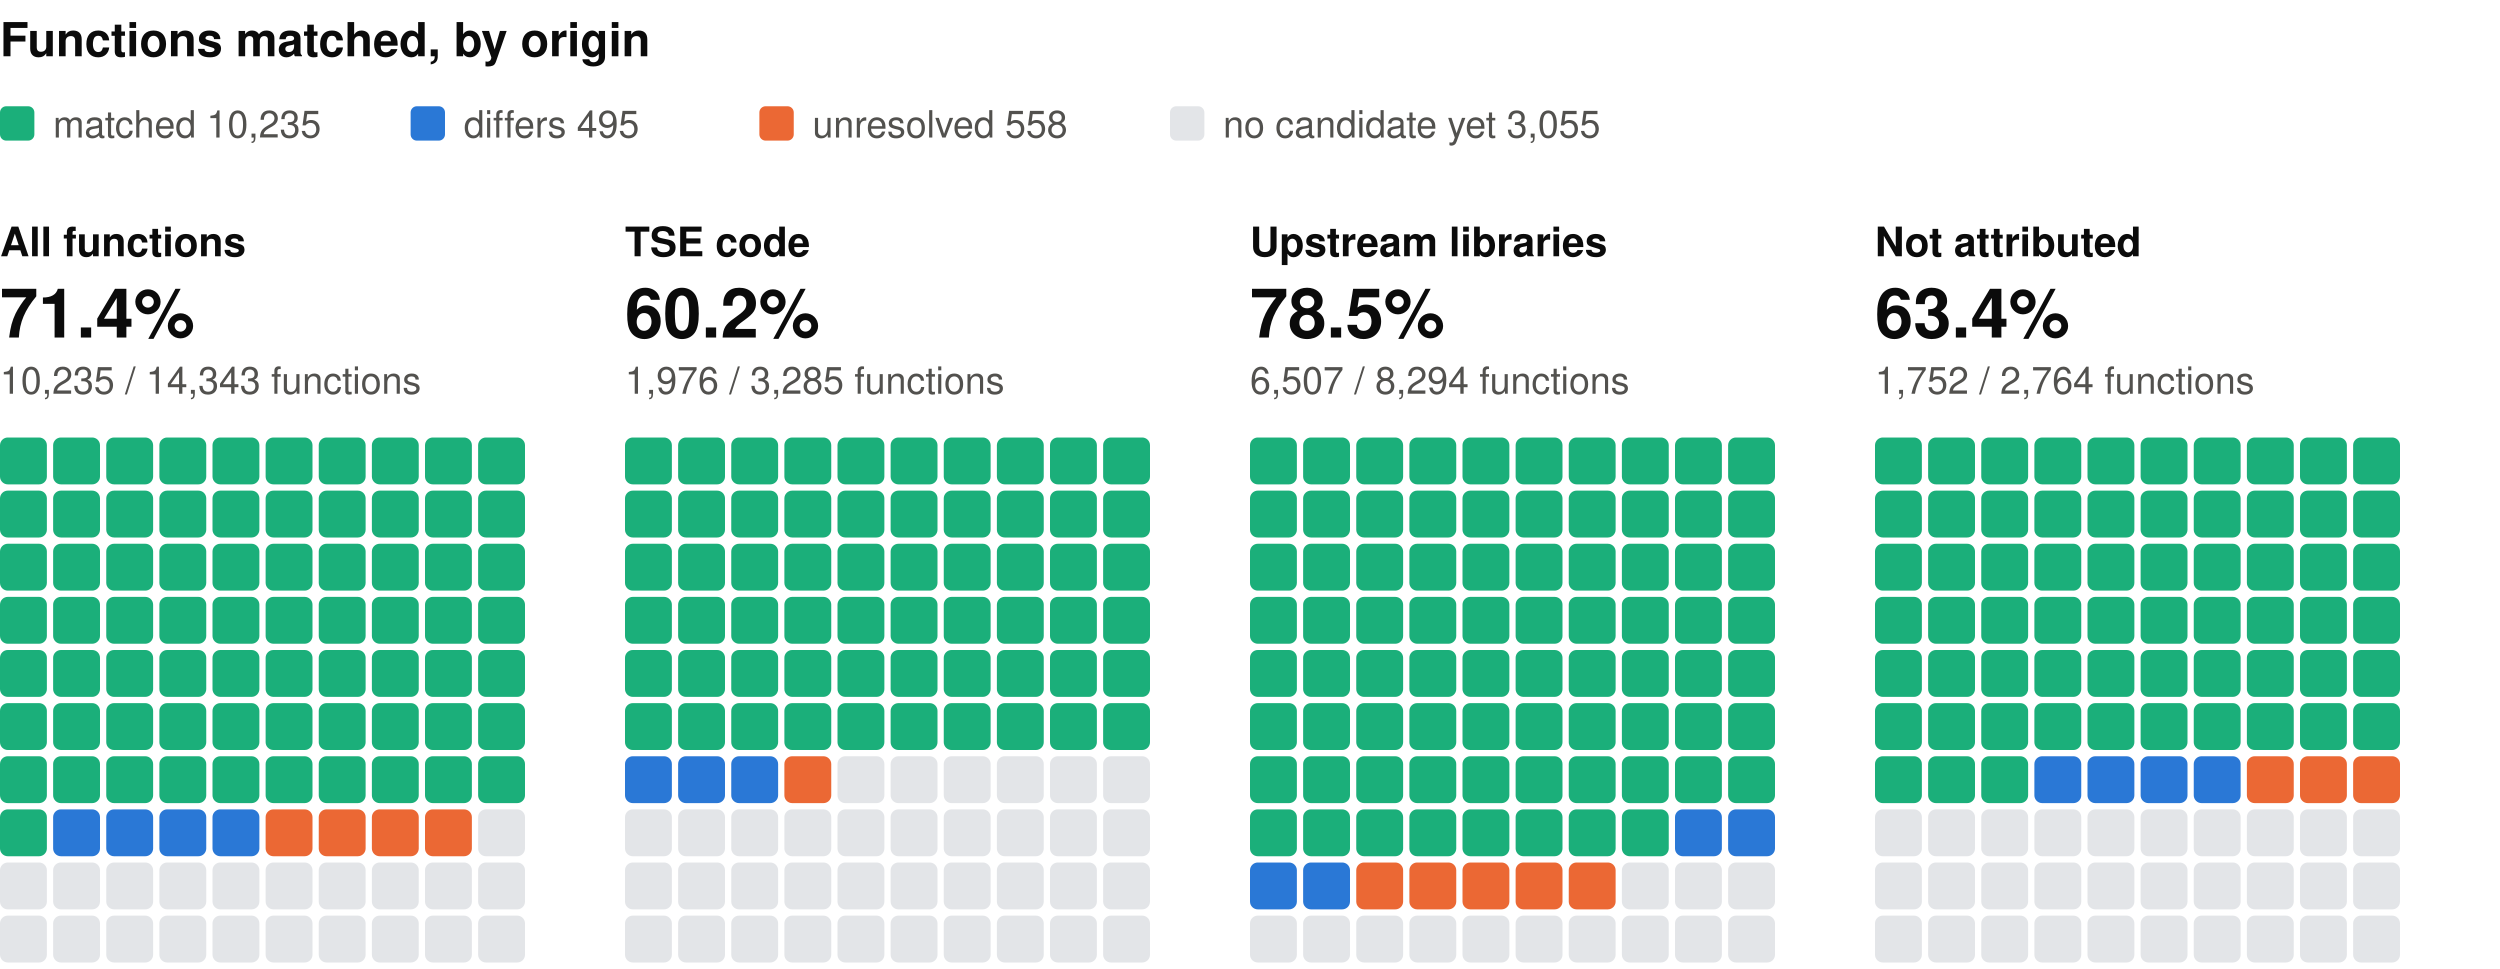
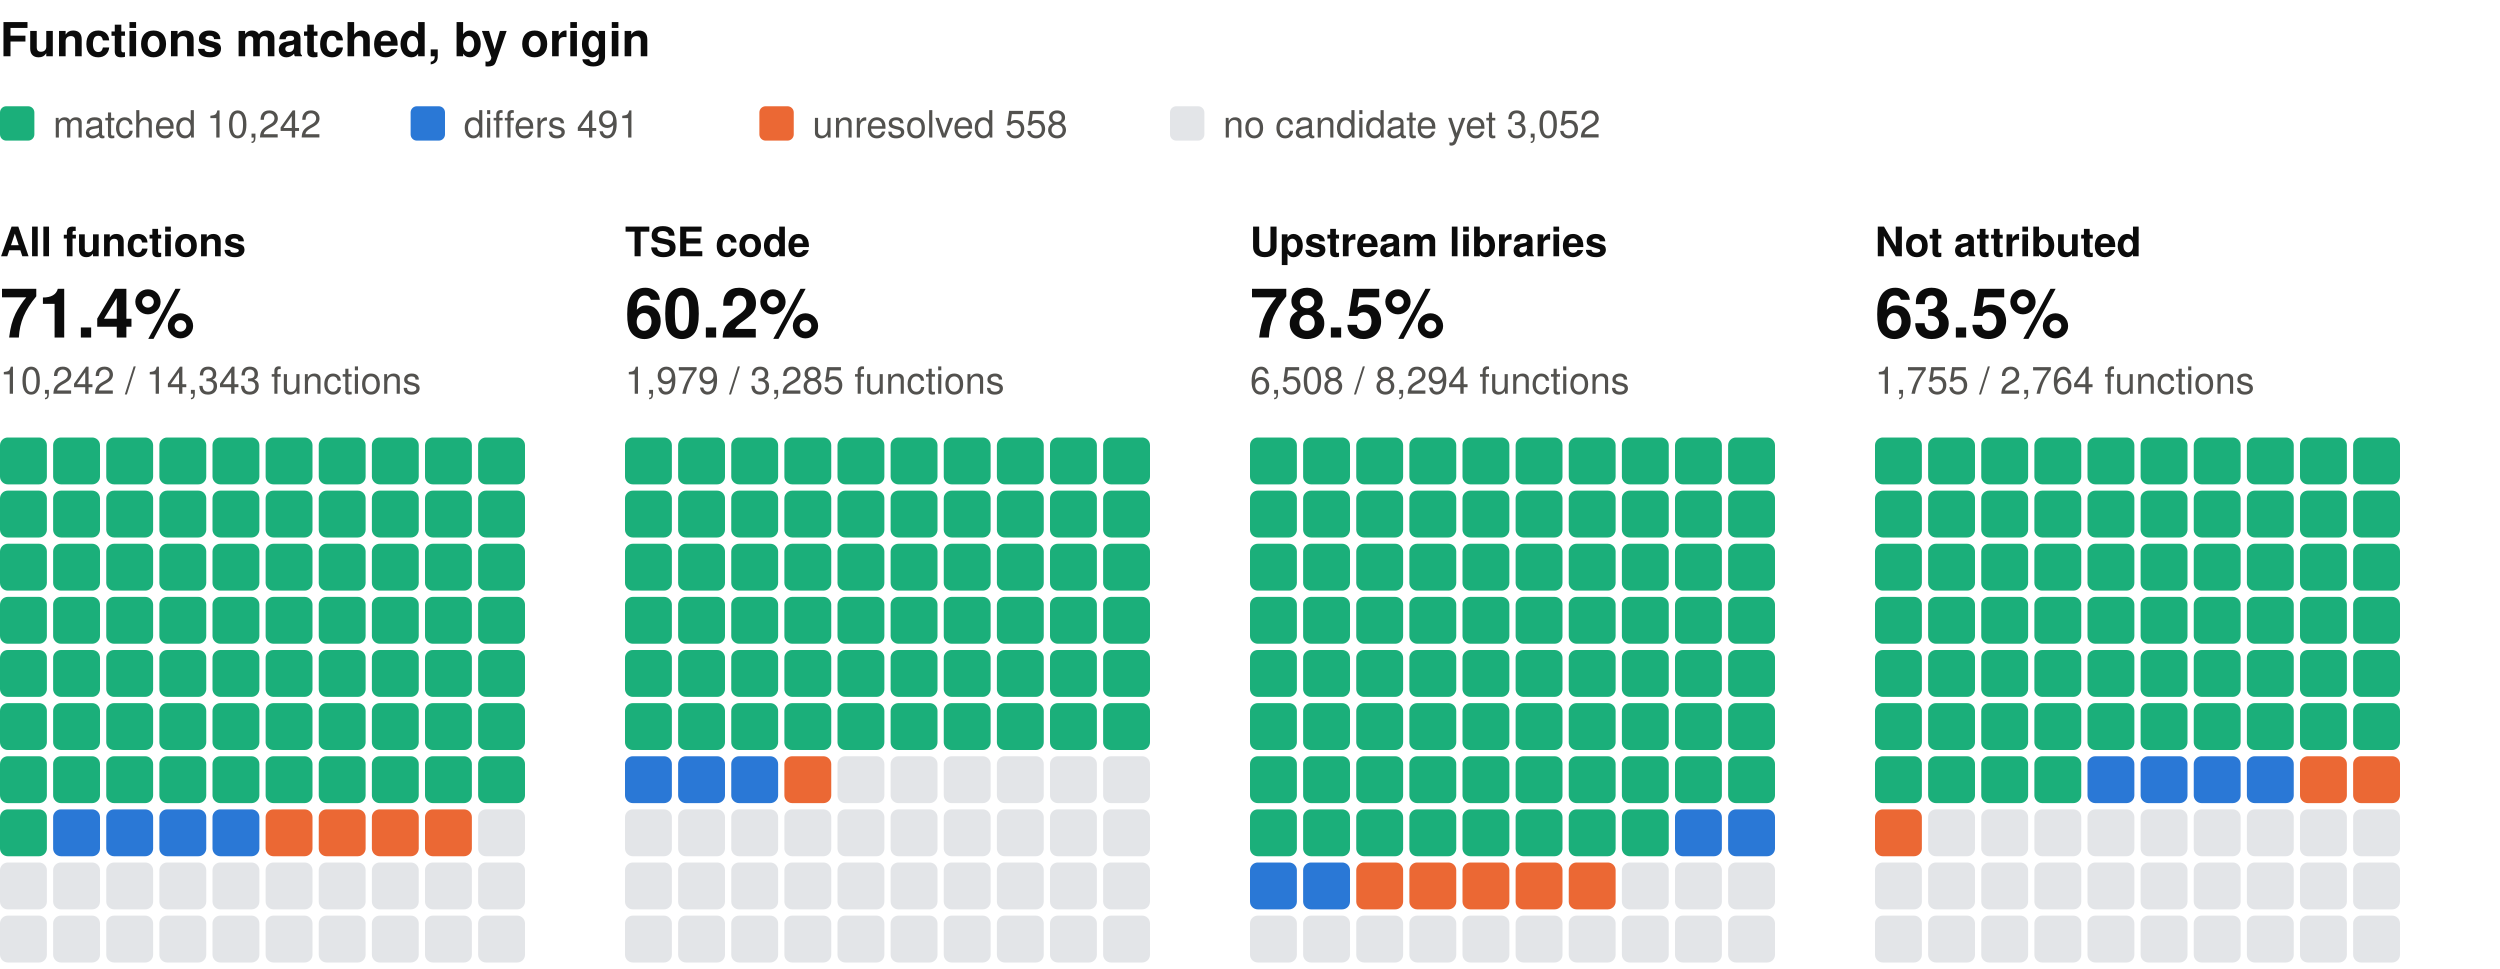
<svg xmlns="http://www.w3.org/2000/svg" width="800" height="310" viewBox="0 0 800 310" role="img" aria-label="Functions matched, by origin: one square per percent, coloured by verdict" font-family="system-ui, -apple-system, 'Segoe UI', Helvetica, Arial, sans-serif">
  <text x="0" y="18" font-size="15" fill="#0b0b0b" font-weight="600">Functions matched, by origin</text>
  <rect x="0" y="34" width="11" height="11" rx="2" fill="#1baf7a" />
-   <text x="17" y="44" font-size="12" fill="#52514e">matched 10,235</text>
+   <text x="17" y="44" font-size="12" fill="#52514e">matched 10,242</text>
  <rect x="131.4" y="34" width="11" height="11" rx="2" fill="#2a78d6" />
-   <text x="148.4" y="44" font-size="12" fill="#52514e">differs 495</text>
+   <text x="148.4" y="44" font-size="12" fill="#52514e">differs 491</text>
  <rect x="243" y="34" width="11" height="11" rx="2" fill="#eb6834" />
  <text x="260" y="44" font-size="12" fill="#52514e">unresolved 558</text>
  <rect x="374.4" y="34" width="11" height="11" rx="2" fill="#e3e5e8" />
-   <text x="391.4" y="44" font-size="12" fill="#52514e">no candidate yet 3,055</text>
+   <text x="391.4" y="44" font-size="12" fill="#52514e">no candidate yet 3,052</text>
  <text x="0" y="82" font-size="13" fill="#0b0b0b" font-weight="600">All functions</text>
  <text x="0" y="108" font-size="22" fill="#0b0b0b" font-weight="600">71.4%</text>
-   <text x="0" y="126" font-size="12" fill="#52514e">10,235 / 14,343 functions</text>
+   <text x="0" y="126" font-size="12" fill="#52514e">10,242 / 14,343 functions</text>
  <rect x="0" y="140" width="15" height="15" rx="2.5" fill="#1baf7a" />
  <rect x="17" y="140" width="15" height="15" rx="2.5" fill="#1baf7a" />
  <rect x="34" y="140" width="15" height="15" rx="2.5" fill="#1baf7a" />
  <rect x="51" y="140" width="15" height="15" rx="2.5" fill="#1baf7a" />
  <rect x="68" y="140" width="15" height="15" rx="2.5" fill="#1baf7a" />
  <rect x="85" y="140" width="15" height="15" rx="2.5" fill="#1baf7a" />
  <rect x="102" y="140" width="15" height="15" rx="2.5" fill="#1baf7a" />
  <rect x="119" y="140" width="15" height="15" rx="2.5" fill="#1baf7a" />
  <rect x="136" y="140" width="15" height="15" rx="2.5" fill="#1baf7a" />
  <rect x="153" y="140" width="15" height="15" rx="2.5" fill="#1baf7a" />
  <rect x="0" y="157" width="15" height="15" rx="2.5" fill="#1baf7a" />
  <rect x="17" y="157" width="15" height="15" rx="2.5" fill="#1baf7a" />
  <rect x="34" y="157" width="15" height="15" rx="2.5" fill="#1baf7a" />
  <rect x="51" y="157" width="15" height="15" rx="2.5" fill="#1baf7a" />
  <rect x="68" y="157" width="15" height="15" rx="2.5" fill="#1baf7a" />
  <rect x="85" y="157" width="15" height="15" rx="2.5" fill="#1baf7a" />
  <rect x="102" y="157" width="15" height="15" rx="2.5" fill="#1baf7a" />
  <rect x="119" y="157" width="15" height="15" rx="2.5" fill="#1baf7a" />
  <rect x="136" y="157" width="15" height="15" rx="2.5" fill="#1baf7a" />
  <rect x="153" y="157" width="15" height="15" rx="2.5" fill="#1baf7a" />
  <rect x="0" y="174" width="15" height="15" rx="2.5" fill="#1baf7a" />
  <rect x="17" y="174" width="15" height="15" rx="2.5" fill="#1baf7a" />
  <rect x="34" y="174" width="15" height="15" rx="2.5" fill="#1baf7a" />
  <rect x="51" y="174" width="15" height="15" rx="2.5" fill="#1baf7a" />
  <rect x="68" y="174" width="15" height="15" rx="2.5" fill="#1baf7a" />
  <rect x="85" y="174" width="15" height="15" rx="2.5" fill="#1baf7a" />
  <rect x="102" y="174" width="15" height="15" rx="2.5" fill="#1baf7a" />
  <rect x="119" y="174" width="15" height="15" rx="2.5" fill="#1baf7a" />
  <rect x="136" y="174" width="15" height="15" rx="2.5" fill="#1baf7a" />
  <rect x="153" y="174" width="15" height="15" rx="2.5" fill="#1baf7a" />
  <rect x="0" y="191" width="15" height="15" rx="2.5" fill="#1baf7a" />
  <rect x="17" y="191" width="15" height="15" rx="2.5" fill="#1baf7a" />
  <rect x="34" y="191" width="15" height="15" rx="2.5" fill="#1baf7a" />
  <rect x="51" y="191" width="15" height="15" rx="2.5" fill="#1baf7a" />
  <rect x="68" y="191" width="15" height="15" rx="2.5" fill="#1baf7a" />
  <rect x="85" y="191" width="15" height="15" rx="2.5" fill="#1baf7a" />
  <rect x="102" y="191" width="15" height="15" rx="2.5" fill="#1baf7a" />
  <rect x="119" y="191" width="15" height="15" rx="2.5" fill="#1baf7a" />
  <rect x="136" y="191" width="15" height="15" rx="2.5" fill="#1baf7a" />
  <rect x="153" y="191" width="15" height="15" rx="2.5" fill="#1baf7a" />
  <rect x="0" y="208" width="15" height="15" rx="2.5" fill="#1baf7a" />
  <rect x="17" y="208" width="15" height="15" rx="2.5" fill="#1baf7a" />
  <rect x="34" y="208" width="15" height="15" rx="2.5" fill="#1baf7a" />
  <rect x="51" y="208" width="15" height="15" rx="2.5" fill="#1baf7a" />
  <rect x="68" y="208" width="15" height="15" rx="2.5" fill="#1baf7a" />
  <rect x="85" y="208" width="15" height="15" rx="2.5" fill="#1baf7a" />
  <rect x="102" y="208" width="15" height="15" rx="2.5" fill="#1baf7a" />
  <rect x="119" y="208" width="15" height="15" rx="2.5" fill="#1baf7a" />
  <rect x="136" y="208" width="15" height="15" rx="2.5" fill="#1baf7a" />
  <rect x="153" y="208" width="15" height="15" rx="2.5" fill="#1baf7a" />
  <rect x="0" y="225" width="15" height="15" rx="2.5" fill="#1baf7a" />
  <rect x="17" y="225" width="15" height="15" rx="2.5" fill="#1baf7a" />
  <rect x="34" y="225" width="15" height="15" rx="2.5" fill="#1baf7a" />
  <rect x="51" y="225" width="15" height="15" rx="2.5" fill="#1baf7a" />
  <rect x="68" y="225" width="15" height="15" rx="2.5" fill="#1baf7a" />
  <rect x="85" y="225" width="15" height="15" rx="2.5" fill="#1baf7a" />
  <rect x="102" y="225" width="15" height="15" rx="2.5" fill="#1baf7a" />
  <rect x="119" y="225" width="15" height="15" rx="2.5" fill="#1baf7a" />
  <rect x="136" y="225" width="15" height="15" rx="2.5" fill="#1baf7a" />
  <rect x="153" y="225" width="15" height="15" rx="2.5" fill="#1baf7a" />
  <rect x="0" y="242" width="15" height="15" rx="2.5" fill="#1baf7a" />
  <rect x="17" y="242" width="15" height="15" rx="2.5" fill="#1baf7a" />
  <rect x="34" y="242" width="15" height="15" rx="2.5" fill="#1baf7a" />
  <rect x="51" y="242" width="15" height="15" rx="2.5" fill="#1baf7a" />
  <rect x="68" y="242" width="15" height="15" rx="2.5" fill="#1baf7a" />
  <rect x="85" y="242" width="15" height="15" rx="2.5" fill="#1baf7a" />
  <rect x="102" y="242" width="15" height="15" rx="2.5" fill="#1baf7a" />
  <rect x="119" y="242" width="15" height="15" rx="2.5" fill="#1baf7a" />
  <rect x="136" y="242" width="15" height="15" rx="2.5" fill="#1baf7a" />
  <rect x="153" y="242" width="15" height="15" rx="2.5" fill="#1baf7a" />
  <rect x="0" y="259" width="15" height="15" rx="2.5" fill="#1baf7a" />
  <rect x="17" y="259" width="15" height="15" rx="2.5" fill="#2a78d6" />
  <rect x="34" y="259" width="15" height="15" rx="2.5" fill="#2a78d6" />
  <rect x="51" y="259" width="15" height="15" rx="2.5" fill="#2a78d6" />
  <rect x="68" y="259" width="15" height="15" rx="2.5" fill="#2a78d6" />
  <rect x="85" y="259" width="15" height="15" rx="2.5" fill="#eb6834" />
  <rect x="102" y="259" width="15" height="15" rx="2.5" fill="#eb6834" />
  <rect x="119" y="259" width="15" height="15" rx="2.5" fill="#eb6834" />
  <rect x="136" y="259" width="15" height="15" rx="2.5" fill="#eb6834" />
  <rect x="153" y="259" width="15" height="15" rx="2.5" fill="#e3e5e8" />
  <rect x="0" y="276" width="15" height="15" rx="2.5" fill="#e3e5e8" />
  <rect x="17" y="276" width="15" height="15" rx="2.5" fill="#e3e5e8" />
  <rect x="34" y="276" width="15" height="15" rx="2.5" fill="#e3e5e8" />
  <rect x="51" y="276" width="15" height="15" rx="2.5" fill="#e3e5e8" />
  <rect x="68" y="276" width="15" height="15" rx="2.5" fill="#e3e5e8" />
  <rect x="85" y="276" width="15" height="15" rx="2.5" fill="#e3e5e8" />
  <rect x="102" y="276" width="15" height="15" rx="2.5" fill="#e3e5e8" />
  <rect x="119" y="276" width="15" height="15" rx="2.5" fill="#e3e5e8" />
  <rect x="136" y="276" width="15" height="15" rx="2.5" fill="#e3e5e8" />
  <rect x="153" y="276" width="15" height="15" rx="2.5" fill="#e3e5e8" />
  <rect x="0" y="293" width="15" height="15" rx="2.5" fill="#e3e5e8" />
  <rect x="17" y="293" width="15" height="15" rx="2.5" fill="#e3e5e8" />
  <rect x="34" y="293" width="15" height="15" rx="2.5" fill="#e3e5e8" />
  <rect x="51" y="293" width="15" height="15" rx="2.5" fill="#e3e5e8" />
  <rect x="68" y="293" width="15" height="15" rx="2.5" fill="#e3e5e8" />
  <rect x="85" y="293" width="15" height="15" rx="2.5" fill="#e3e5e8" />
  <rect x="102" y="293" width="15" height="15" rx="2.5" fill="#e3e5e8" />
  <rect x="119" y="293" width="15" height="15" rx="2.5" fill="#e3e5e8" />
  <rect x="136" y="293" width="15" height="15" rx="2.5" fill="#e3e5e8" />
  <rect x="153" y="293" width="15" height="15" rx="2.5" fill="#e3e5e8" />
  <text x="200" y="82" font-size="13" fill="#0b0b0b" font-weight="600">TSE code</text>
  <text x="200" y="108" font-size="22" fill="#0b0b0b" font-weight="600">60.2%</text>
-   <text x="200" y="126" font-size="12" fill="#52514e">1,976 / 3,285 functions</text>
+   <text x="200" y="126" font-size="12" fill="#52514e">1,979 / 3,285 functions</text>
  <rect x="200" y="140" width="15" height="15" rx="2.5" fill="#1baf7a" />
  <rect x="217" y="140" width="15" height="15" rx="2.5" fill="#1baf7a" />
  <rect x="234" y="140" width="15" height="15" rx="2.5" fill="#1baf7a" />
  <rect x="251" y="140" width="15" height="15" rx="2.5" fill="#1baf7a" />
  <rect x="268" y="140" width="15" height="15" rx="2.5" fill="#1baf7a" />
  <rect x="285" y="140" width="15" height="15" rx="2.5" fill="#1baf7a" />
  <rect x="302" y="140" width="15" height="15" rx="2.5" fill="#1baf7a" />
  <rect x="319" y="140" width="15" height="15" rx="2.5" fill="#1baf7a" />
  <rect x="336" y="140" width="15" height="15" rx="2.5" fill="#1baf7a" />
  <rect x="353" y="140" width="15" height="15" rx="2.5" fill="#1baf7a" />
  <rect x="200" y="157" width="15" height="15" rx="2.5" fill="#1baf7a" />
  <rect x="217" y="157" width="15" height="15" rx="2.5" fill="#1baf7a" />
  <rect x="234" y="157" width="15" height="15" rx="2.5" fill="#1baf7a" />
  <rect x="251" y="157" width="15" height="15" rx="2.5" fill="#1baf7a" />
  <rect x="268" y="157" width="15" height="15" rx="2.5" fill="#1baf7a" />
  <rect x="285" y="157" width="15" height="15" rx="2.5" fill="#1baf7a" />
  <rect x="302" y="157" width="15" height="15" rx="2.5" fill="#1baf7a" />
  <rect x="319" y="157" width="15" height="15" rx="2.5" fill="#1baf7a" />
  <rect x="336" y="157" width="15" height="15" rx="2.5" fill="#1baf7a" />
  <rect x="353" y="157" width="15" height="15" rx="2.5" fill="#1baf7a" />
  <rect x="200" y="174" width="15" height="15" rx="2.5" fill="#1baf7a" />
  <rect x="217" y="174" width="15" height="15" rx="2.5" fill="#1baf7a" />
  <rect x="234" y="174" width="15" height="15" rx="2.5" fill="#1baf7a" />
  <rect x="251" y="174" width="15" height="15" rx="2.5" fill="#1baf7a" />
  <rect x="268" y="174" width="15" height="15" rx="2.5" fill="#1baf7a" />
  <rect x="285" y="174" width="15" height="15" rx="2.5" fill="#1baf7a" />
  <rect x="302" y="174" width="15" height="15" rx="2.5" fill="#1baf7a" />
  <rect x="319" y="174" width="15" height="15" rx="2.5" fill="#1baf7a" />
  <rect x="336" y="174" width="15" height="15" rx="2.5" fill="#1baf7a" />
  <rect x="353" y="174" width="15" height="15" rx="2.5" fill="#1baf7a" />
  <rect x="200" y="191" width="15" height="15" rx="2.5" fill="#1baf7a" />
  <rect x="217" y="191" width="15" height="15" rx="2.5" fill="#1baf7a" />
  <rect x="234" y="191" width="15" height="15" rx="2.5" fill="#1baf7a" />
  <rect x="251" y="191" width="15" height="15" rx="2.5" fill="#1baf7a" />
  <rect x="268" y="191" width="15" height="15" rx="2.5" fill="#1baf7a" />
  <rect x="285" y="191" width="15" height="15" rx="2.5" fill="#1baf7a" />
  <rect x="302" y="191" width="15" height="15" rx="2.5" fill="#1baf7a" />
  <rect x="319" y="191" width="15" height="15" rx="2.5" fill="#1baf7a" />
  <rect x="336" y="191" width="15" height="15" rx="2.5" fill="#1baf7a" />
  <rect x="353" y="191" width="15" height="15" rx="2.5" fill="#1baf7a" />
  <rect x="200" y="208" width="15" height="15" rx="2.5" fill="#1baf7a" />
  <rect x="217" y="208" width="15" height="15" rx="2.5" fill="#1baf7a" />
  <rect x="234" y="208" width="15" height="15" rx="2.5" fill="#1baf7a" />
  <rect x="251" y="208" width="15" height="15" rx="2.5" fill="#1baf7a" />
  <rect x="268" y="208" width="15" height="15" rx="2.5" fill="#1baf7a" />
  <rect x="285" y="208" width="15" height="15" rx="2.5" fill="#1baf7a" />
  <rect x="302" y="208" width="15" height="15" rx="2.5" fill="#1baf7a" />
  <rect x="319" y="208" width="15" height="15" rx="2.5" fill="#1baf7a" />
  <rect x="336" y="208" width="15" height="15" rx="2.5" fill="#1baf7a" />
  <rect x="353" y="208" width="15" height="15" rx="2.5" fill="#1baf7a" />
  <rect x="200" y="225" width="15" height="15" rx="2.5" fill="#1baf7a" />
  <rect x="217" y="225" width="15" height="15" rx="2.5" fill="#1baf7a" />
  <rect x="234" y="225" width="15" height="15" rx="2.5" fill="#1baf7a" />
  <rect x="251" y="225" width="15" height="15" rx="2.5" fill="#1baf7a" />
  <rect x="268" y="225" width="15" height="15" rx="2.5" fill="#1baf7a" />
  <rect x="285" y="225" width="15" height="15" rx="2.5" fill="#1baf7a" />
  <rect x="302" y="225" width="15" height="15" rx="2.5" fill="#1baf7a" />
  <rect x="319" y="225" width="15" height="15" rx="2.5" fill="#1baf7a" />
  <rect x="336" y="225" width="15" height="15" rx="2.5" fill="#1baf7a" />
  <rect x="353" y="225" width="15" height="15" rx="2.5" fill="#1baf7a" />
  <rect x="200" y="242" width="15" height="15" rx="2.5" fill="#2a78d6" />
  <rect x="217" y="242" width="15" height="15" rx="2.5" fill="#2a78d6" />
  <rect x="234" y="242" width="15" height="15" rx="2.5" fill="#2a78d6" />
  <rect x="251" y="242" width="15" height="15" rx="2.5" fill="#eb6834" />
  <rect x="268" y="242" width="15" height="15" rx="2.5" fill="#e3e5e8" />
  <rect x="285" y="242" width="15" height="15" rx="2.5" fill="#e3e5e8" />
  <rect x="302" y="242" width="15" height="15" rx="2.5" fill="#e3e5e8" />
  <rect x="319" y="242" width="15" height="15" rx="2.5" fill="#e3e5e8" />
  <rect x="336" y="242" width="15" height="15" rx="2.5" fill="#e3e5e8" />
  <rect x="353" y="242" width="15" height="15" rx="2.5" fill="#e3e5e8" />
  <rect x="200" y="259" width="15" height="15" rx="2.5" fill="#e3e5e8" />
  <rect x="217" y="259" width="15" height="15" rx="2.5" fill="#e3e5e8" />
  <rect x="234" y="259" width="15" height="15" rx="2.5" fill="#e3e5e8" />
  <rect x="251" y="259" width="15" height="15" rx="2.5" fill="#e3e5e8" />
  <rect x="268" y="259" width="15" height="15" rx="2.5" fill="#e3e5e8" />
  <rect x="285" y="259" width="15" height="15" rx="2.5" fill="#e3e5e8" />
  <rect x="302" y="259" width="15" height="15" rx="2.5" fill="#e3e5e8" />
  <rect x="319" y="259" width="15" height="15" rx="2.5" fill="#e3e5e8" />
  <rect x="336" y="259" width="15" height="15" rx="2.5" fill="#e3e5e8" />
  <rect x="353" y="259" width="15" height="15" rx="2.5" fill="#e3e5e8" />
  <rect x="200" y="276" width="15" height="15" rx="2.5" fill="#e3e5e8" />
  <rect x="217" y="276" width="15" height="15" rx="2.5" fill="#e3e5e8" />
  <rect x="234" y="276" width="15" height="15" rx="2.5" fill="#e3e5e8" />
  <rect x="251" y="276" width="15" height="15" rx="2.5" fill="#e3e5e8" />
  <rect x="268" y="276" width="15" height="15" rx="2.5" fill="#e3e5e8" />
  <rect x="285" y="276" width="15" height="15" rx="2.5" fill="#e3e5e8" />
  <rect x="302" y="276" width="15" height="15" rx="2.5" fill="#e3e5e8" />
  <rect x="319" y="276" width="15" height="15" rx="2.5" fill="#e3e5e8" />
  <rect x="336" y="276" width="15" height="15" rx="2.5" fill="#e3e5e8" />
  <rect x="353" y="276" width="15" height="15" rx="2.5" fill="#e3e5e8" />
  <rect x="200" y="293" width="15" height="15" rx="2.5" fill="#e3e5e8" />
  <rect x="217" y="293" width="15" height="15" rx="2.5" fill="#e3e5e8" />
  <rect x="234" y="293" width="15" height="15" rx="2.5" fill="#e3e5e8" />
  <rect x="251" y="293" width="15" height="15" rx="2.5" fill="#e3e5e8" />
  <rect x="268" y="293" width="15" height="15" rx="2.5" fill="#e3e5e8" />
  <rect x="285" y="293" width="15" height="15" rx="2.5" fill="#e3e5e8" />
  <rect x="302" y="293" width="15" height="15" rx="2.5" fill="#e3e5e8" />
  <rect x="319" y="293" width="15" height="15" rx="2.5" fill="#e3e5e8" />
  <rect x="336" y="293" width="15" height="15" rx="2.5" fill="#e3e5e8" />
  <rect x="353" y="293" width="15" height="15" rx="2.5" fill="#e3e5e8" />
  <text x="400" y="82" font-size="13" fill="#0b0b0b" font-weight="600">Upstream libraries</text>
  <text x="400" y="108" font-size="22" fill="#0b0b0b" font-weight="600">78.5%</text>
-   <text x="400" y="126" font-size="12" fill="#52514e">6,507 / 8,294 functions</text>
+   <text x="400" y="126" font-size="12" fill="#52514e">6,508 / 8,294 functions</text>
  <rect x="400" y="140" width="15" height="15" rx="2.5" fill="#1baf7a" />
  <rect x="417" y="140" width="15" height="15" rx="2.5" fill="#1baf7a" />
  <rect x="434" y="140" width="15" height="15" rx="2.5" fill="#1baf7a" />
  <rect x="451" y="140" width="15" height="15" rx="2.5" fill="#1baf7a" />
  <rect x="468" y="140" width="15" height="15" rx="2.5" fill="#1baf7a" />
  <rect x="485" y="140" width="15" height="15" rx="2.5" fill="#1baf7a" />
  <rect x="502" y="140" width="15" height="15" rx="2.5" fill="#1baf7a" />
  <rect x="519" y="140" width="15" height="15" rx="2.5" fill="#1baf7a" />
  <rect x="536" y="140" width="15" height="15" rx="2.5" fill="#1baf7a" />
  <rect x="553" y="140" width="15" height="15" rx="2.5" fill="#1baf7a" />
  <rect x="400" y="157" width="15" height="15" rx="2.5" fill="#1baf7a" />
  <rect x="417" y="157" width="15" height="15" rx="2.5" fill="#1baf7a" />
  <rect x="434" y="157" width="15" height="15" rx="2.5" fill="#1baf7a" />
  <rect x="451" y="157" width="15" height="15" rx="2.5" fill="#1baf7a" />
  <rect x="468" y="157" width="15" height="15" rx="2.5" fill="#1baf7a" />
  <rect x="485" y="157" width="15" height="15" rx="2.5" fill="#1baf7a" />
  <rect x="502" y="157" width="15" height="15" rx="2.5" fill="#1baf7a" />
  <rect x="519" y="157" width="15" height="15" rx="2.5" fill="#1baf7a" />
  <rect x="536" y="157" width="15" height="15" rx="2.5" fill="#1baf7a" />
  <rect x="553" y="157" width="15" height="15" rx="2.5" fill="#1baf7a" />
  <rect x="400" y="174" width="15" height="15" rx="2.5" fill="#1baf7a" />
  <rect x="417" y="174" width="15" height="15" rx="2.5" fill="#1baf7a" />
  <rect x="434" y="174" width="15" height="15" rx="2.5" fill="#1baf7a" />
  <rect x="451" y="174" width="15" height="15" rx="2.5" fill="#1baf7a" />
  <rect x="468" y="174" width="15" height="15" rx="2.5" fill="#1baf7a" />
  <rect x="485" y="174" width="15" height="15" rx="2.5" fill="#1baf7a" />
  <rect x="502" y="174" width="15" height="15" rx="2.5" fill="#1baf7a" />
  <rect x="519" y="174" width="15" height="15" rx="2.5" fill="#1baf7a" />
  <rect x="536" y="174" width="15" height="15" rx="2.5" fill="#1baf7a" />
  <rect x="553" y="174" width="15" height="15" rx="2.5" fill="#1baf7a" />
  <rect x="400" y="191" width="15" height="15" rx="2.5" fill="#1baf7a" />
  <rect x="417" y="191" width="15" height="15" rx="2.5" fill="#1baf7a" />
  <rect x="434" y="191" width="15" height="15" rx="2.5" fill="#1baf7a" />
  <rect x="451" y="191" width="15" height="15" rx="2.5" fill="#1baf7a" />
  <rect x="468" y="191" width="15" height="15" rx="2.5" fill="#1baf7a" />
  <rect x="485" y="191" width="15" height="15" rx="2.5" fill="#1baf7a" />
  <rect x="502" y="191" width="15" height="15" rx="2.5" fill="#1baf7a" />
  <rect x="519" y="191" width="15" height="15" rx="2.5" fill="#1baf7a" />
  <rect x="536" y="191" width="15" height="15" rx="2.5" fill="#1baf7a" />
  <rect x="553" y="191" width="15" height="15" rx="2.5" fill="#1baf7a" />
  <rect x="400" y="208" width="15" height="15" rx="2.5" fill="#1baf7a" />
  <rect x="417" y="208" width="15" height="15" rx="2.5" fill="#1baf7a" />
  <rect x="434" y="208" width="15" height="15" rx="2.5" fill="#1baf7a" />
  <rect x="451" y="208" width="15" height="15" rx="2.5" fill="#1baf7a" />
  <rect x="468" y="208" width="15" height="15" rx="2.5" fill="#1baf7a" />
  <rect x="485" y="208" width="15" height="15" rx="2.5" fill="#1baf7a" />
  <rect x="502" y="208" width="15" height="15" rx="2.5" fill="#1baf7a" />
  <rect x="519" y="208" width="15" height="15" rx="2.5" fill="#1baf7a" />
  <rect x="536" y="208" width="15" height="15" rx="2.5" fill="#1baf7a" />
  <rect x="553" y="208" width="15" height="15" rx="2.5" fill="#1baf7a" />
  <rect x="400" y="225" width="15" height="15" rx="2.5" fill="#1baf7a" />
  <rect x="417" y="225" width="15" height="15" rx="2.5" fill="#1baf7a" />
  <rect x="434" y="225" width="15" height="15" rx="2.5" fill="#1baf7a" />
  <rect x="451" y="225" width="15" height="15" rx="2.5" fill="#1baf7a" />
  <rect x="468" y="225" width="15" height="15" rx="2.5" fill="#1baf7a" />
  <rect x="485" y="225" width="15" height="15" rx="2.5" fill="#1baf7a" />
  <rect x="502" y="225" width="15" height="15" rx="2.5" fill="#1baf7a" />
  <rect x="519" y="225" width="15" height="15" rx="2.5" fill="#1baf7a" />
  <rect x="536" y="225" width="15" height="15" rx="2.5" fill="#1baf7a" />
  <rect x="553" y="225" width="15" height="15" rx="2.5" fill="#1baf7a" />
  <rect x="400" y="242" width="15" height="15" rx="2.5" fill="#1baf7a" />
  <rect x="417" y="242" width="15" height="15" rx="2.5" fill="#1baf7a" />
  <rect x="434" y="242" width="15" height="15" rx="2.5" fill="#1baf7a" />
  <rect x="451" y="242" width="15" height="15" rx="2.5" fill="#1baf7a" />
  <rect x="468" y="242" width="15" height="15" rx="2.5" fill="#1baf7a" />
  <rect x="485" y="242" width="15" height="15" rx="2.5" fill="#1baf7a" />
  <rect x="502" y="242" width="15" height="15" rx="2.5" fill="#1baf7a" />
  <rect x="519" y="242" width="15" height="15" rx="2.5" fill="#1baf7a" />
  <rect x="536" y="242" width="15" height="15" rx="2.5" fill="#1baf7a" />
  <rect x="553" y="242" width="15" height="15" rx="2.5" fill="#1baf7a" />
  <rect x="400" y="259" width="15" height="15" rx="2.5" fill="#1baf7a" />
  <rect x="417" y="259" width="15" height="15" rx="2.5" fill="#1baf7a" />
  <rect x="434" y="259" width="15" height="15" rx="2.5" fill="#1baf7a" />
  <rect x="451" y="259" width="15" height="15" rx="2.5" fill="#1baf7a" />
  <rect x="468" y="259" width="15" height="15" rx="2.5" fill="#1baf7a" />
  <rect x="485" y="259" width="15" height="15" rx="2.5" fill="#1baf7a" />
  <rect x="502" y="259" width="15" height="15" rx="2.5" fill="#1baf7a" />
  <rect x="519" y="259" width="15" height="15" rx="2.5" fill="#1baf7a" />
  <rect x="536" y="259" width="15" height="15" rx="2.5" fill="#2a78d6" />
  <rect x="553" y="259" width="15" height="15" rx="2.5" fill="#2a78d6" />
  <rect x="400" y="276" width="15" height="15" rx="2.5" fill="#2a78d6" />
  <rect x="417" y="276" width="15" height="15" rx="2.5" fill="#2a78d6" />
  <rect x="434" y="276" width="15" height="15" rx="2.5" fill="#eb6834" />
  <rect x="451" y="276" width="15" height="15" rx="2.5" fill="#eb6834" />
  <rect x="468" y="276" width="15" height="15" rx="2.5" fill="#eb6834" />
  <rect x="485" y="276" width="15" height="15" rx="2.5" fill="#eb6834" />
  <rect x="502" y="276" width="15" height="15" rx="2.5" fill="#eb6834" />
  <rect x="519" y="276" width="15" height="15" rx="2.5" fill="#e3e5e8" />
  <rect x="536" y="276" width="15" height="15" rx="2.5" fill="#e3e5e8" />
  <rect x="553" y="276" width="15" height="15" rx="2.5" fill="#e3e5e8" />
  <rect x="400" y="293" width="15" height="15" rx="2.5" fill="#e3e5e8" />
  <rect x="417" y="293" width="15" height="15" rx="2.5" fill="#e3e5e8" />
  <rect x="434" y="293" width="15" height="15" rx="2.5" fill="#e3e5e8" />
  <rect x="451" y="293" width="15" height="15" rx="2.5" fill="#e3e5e8" />
  <rect x="468" y="293" width="15" height="15" rx="2.5" fill="#e3e5e8" />
  <rect x="485" y="293" width="15" height="15" rx="2.5" fill="#e3e5e8" />
  <rect x="502" y="293" width="15" height="15" rx="2.5" fill="#e3e5e8" />
  <rect x="519" y="293" width="15" height="15" rx="2.5" fill="#e3e5e8" />
  <rect x="536" y="293" width="15" height="15" rx="2.5" fill="#e3e5e8" />
  <rect x="553" y="293" width="15" height="15" rx="2.5" fill="#e3e5e8" />
  <text x="600" y="82" font-size="13" fill="#0b0b0b" font-weight="600">Not attributed</text>
-   <text x="600" y="108" font-size="22" fill="#0b0b0b" font-weight="600">63.4%</text>
-   <text x="600" y="126" font-size="12" fill="#52514e">1,752 / 2,764 functions</text>
+   <text x="600" y="108" font-size="22" fill="#0b0b0b" font-weight="600">63.5%</text>
+   <text x="600" y="126" font-size="12" fill="#52514e">1,755 / 2,764 functions</text>
  <rect x="600" y="140" width="15" height="15" rx="2.5" fill="#1baf7a" />
  <rect x="617" y="140" width="15" height="15" rx="2.5" fill="#1baf7a" />
  <rect x="634" y="140" width="15" height="15" rx="2.5" fill="#1baf7a" />
  <rect x="651" y="140" width="15" height="15" rx="2.5" fill="#1baf7a" />
  <rect x="668" y="140" width="15" height="15" rx="2.5" fill="#1baf7a" />
  <rect x="685" y="140" width="15" height="15" rx="2.5" fill="#1baf7a" />
  <rect x="702" y="140" width="15" height="15" rx="2.5" fill="#1baf7a" />
  <rect x="719" y="140" width="15" height="15" rx="2.5" fill="#1baf7a" />
  <rect x="736" y="140" width="15" height="15" rx="2.5" fill="#1baf7a" />
  <rect x="753" y="140" width="15" height="15" rx="2.5" fill="#1baf7a" />
  <rect x="600" y="157" width="15" height="15" rx="2.5" fill="#1baf7a" />
  <rect x="617" y="157" width="15" height="15" rx="2.5" fill="#1baf7a" />
  <rect x="634" y="157" width="15" height="15" rx="2.5" fill="#1baf7a" />
  <rect x="651" y="157" width="15" height="15" rx="2.5" fill="#1baf7a" />
  <rect x="668" y="157" width="15" height="15" rx="2.5" fill="#1baf7a" />
  <rect x="685" y="157" width="15" height="15" rx="2.5" fill="#1baf7a" />
  <rect x="702" y="157" width="15" height="15" rx="2.5" fill="#1baf7a" />
  <rect x="719" y="157" width="15" height="15" rx="2.5" fill="#1baf7a" />
  <rect x="736" y="157" width="15" height="15" rx="2.5" fill="#1baf7a" />
  <rect x="753" y="157" width="15" height="15" rx="2.5" fill="#1baf7a" />
  <rect x="600" y="174" width="15" height="15" rx="2.5" fill="#1baf7a" />
  <rect x="617" y="174" width="15" height="15" rx="2.5" fill="#1baf7a" />
  <rect x="634" y="174" width="15" height="15" rx="2.5" fill="#1baf7a" />
  <rect x="651" y="174" width="15" height="15" rx="2.5" fill="#1baf7a" />
  <rect x="668" y="174" width="15" height="15" rx="2.5" fill="#1baf7a" />
  <rect x="685" y="174" width="15" height="15" rx="2.5" fill="#1baf7a" />
  <rect x="702" y="174" width="15" height="15" rx="2.5" fill="#1baf7a" />
  <rect x="719" y="174" width="15" height="15" rx="2.5" fill="#1baf7a" />
  <rect x="736" y="174" width="15" height="15" rx="2.5" fill="#1baf7a" />
  <rect x="753" y="174" width="15" height="15" rx="2.5" fill="#1baf7a" />
  <rect x="600" y="191" width="15" height="15" rx="2.5" fill="#1baf7a" />
  <rect x="617" y="191" width="15" height="15" rx="2.5" fill="#1baf7a" />
  <rect x="634" y="191" width="15" height="15" rx="2.5" fill="#1baf7a" />
  <rect x="651" y="191" width="15" height="15" rx="2.5" fill="#1baf7a" />
  <rect x="668" y="191" width="15" height="15" rx="2.5" fill="#1baf7a" />
  <rect x="685" y="191" width="15" height="15" rx="2.5" fill="#1baf7a" />
  <rect x="702" y="191" width="15" height="15" rx="2.5" fill="#1baf7a" />
  <rect x="719" y="191" width="15" height="15" rx="2.5" fill="#1baf7a" />
  <rect x="736" y="191" width="15" height="15" rx="2.5" fill="#1baf7a" />
  <rect x="753" y="191" width="15" height="15" rx="2.5" fill="#1baf7a" />
  <rect x="600" y="208" width="15" height="15" rx="2.5" fill="#1baf7a" />
  <rect x="617" y="208" width="15" height="15" rx="2.5" fill="#1baf7a" />
  <rect x="634" y="208" width="15" height="15" rx="2.5" fill="#1baf7a" />
  <rect x="651" y="208" width="15" height="15" rx="2.5" fill="#1baf7a" />
  <rect x="668" y="208" width="15" height="15" rx="2.5" fill="#1baf7a" />
  <rect x="685" y="208" width="15" height="15" rx="2.5" fill="#1baf7a" />
  <rect x="702" y="208" width="15" height="15" rx="2.5" fill="#1baf7a" />
  <rect x="719" y="208" width="15" height="15" rx="2.5" fill="#1baf7a" />
  <rect x="736" y="208" width="15" height="15" rx="2.5" fill="#1baf7a" />
  <rect x="753" y="208" width="15" height="15" rx="2.5" fill="#1baf7a" />
  <rect x="600" y="225" width="15" height="15" rx="2.5" fill="#1baf7a" />
  <rect x="617" y="225" width="15" height="15" rx="2.5" fill="#1baf7a" />
  <rect x="634" y="225" width="15" height="15" rx="2.5" fill="#1baf7a" />
  <rect x="651" y="225" width="15" height="15" rx="2.5" fill="#1baf7a" />
  <rect x="668" y="225" width="15" height="15" rx="2.5" fill="#1baf7a" />
  <rect x="685" y="225" width="15" height="15" rx="2.5" fill="#1baf7a" />
  <rect x="702" y="225" width="15" height="15" rx="2.5" fill="#1baf7a" />
  <rect x="719" y="225" width="15" height="15" rx="2.5" fill="#1baf7a" />
  <rect x="736" y="225" width="15" height="15" rx="2.5" fill="#1baf7a" />
  <rect x="753" y="225" width="15" height="15" rx="2.5" fill="#1baf7a" />
  <rect x="600" y="242" width="15" height="15" rx="2.5" fill="#1baf7a" />
  <rect x="617" y="242" width="15" height="15" rx="2.5" fill="#1baf7a" />
  <rect x="634" y="242" width="15" height="15" rx="2.5" fill="#1baf7a" />
-   <rect x="651" y="242" width="15" height="15" rx="2.5" fill="#2a78d6" />
+   <rect x="651" y="242" width="15" height="15" rx="2.5" fill="#1baf7a" />
  <rect x="668" y="242" width="15" height="15" rx="2.5" fill="#2a78d6" />
  <rect x="685" y="242" width="15" height="15" rx="2.5" fill="#2a78d6" />
  <rect x="702" y="242" width="15" height="15" rx="2.5" fill="#2a78d6" />
-   <rect x="719" y="242" width="15" height="15" rx="2.5" fill="#eb6834" />
+   <rect x="719" y="242" width="15" height="15" rx="2.5" fill="#2a78d6" />
  <rect x="736" y="242" width="15" height="15" rx="2.5" fill="#eb6834" />
  <rect x="753" y="242" width="15" height="15" rx="2.5" fill="#eb6834" />
-   <rect x="600" y="259" width="15" height="15" rx="2.5" fill="#e3e5e8" />
+   <rect x="600" y="259" width="15" height="15" rx="2.5" fill="#eb6834" />
  <rect x="617" y="259" width="15" height="15" rx="2.5" fill="#e3e5e8" />
  <rect x="634" y="259" width="15" height="15" rx="2.5" fill="#e3e5e8" />
  <rect x="651" y="259" width="15" height="15" rx="2.5" fill="#e3e5e8" />
  <rect x="668" y="259" width="15" height="15" rx="2.5" fill="#e3e5e8" />
  <rect x="685" y="259" width="15" height="15" rx="2.5" fill="#e3e5e8" />
  <rect x="702" y="259" width="15" height="15" rx="2.5" fill="#e3e5e8" />
  <rect x="719" y="259" width="15" height="15" rx="2.5" fill="#e3e5e8" />
  <rect x="736" y="259" width="15" height="15" rx="2.5" fill="#e3e5e8" />
  <rect x="753" y="259" width="15" height="15" rx="2.5" fill="#e3e5e8" />
  <rect x="600" y="276" width="15" height="15" rx="2.5" fill="#e3e5e8" />
  <rect x="617" y="276" width="15" height="15" rx="2.5" fill="#e3e5e8" />
  <rect x="634" y="276" width="15" height="15" rx="2.5" fill="#e3e5e8" />
  <rect x="651" y="276" width="15" height="15" rx="2.5" fill="#e3e5e8" />
  <rect x="668" y="276" width="15" height="15" rx="2.5" fill="#e3e5e8" />
  <rect x="685" y="276" width="15" height="15" rx="2.5" fill="#e3e5e8" />
  <rect x="702" y="276" width="15" height="15" rx="2.5" fill="#e3e5e8" />
  <rect x="719" y="276" width="15" height="15" rx="2.5" fill="#e3e5e8" />
  <rect x="736" y="276" width="15" height="15" rx="2.5" fill="#e3e5e8" />
  <rect x="753" y="276" width="15" height="15" rx="2.5" fill="#e3e5e8" />
  <rect x="600" y="293" width="15" height="15" rx="2.5" fill="#e3e5e8" />
  <rect x="617" y="293" width="15" height="15" rx="2.5" fill="#e3e5e8" />
  <rect x="634" y="293" width="15" height="15" rx="2.5" fill="#e3e5e8" />
  <rect x="651" y="293" width="15" height="15" rx="2.5" fill="#e3e5e8" />
  <rect x="668" y="293" width="15" height="15" rx="2.5" fill="#e3e5e8" />
  <rect x="685" y="293" width="15" height="15" rx="2.5" fill="#e3e5e8" />
  <rect x="702" y="293" width="15" height="15" rx="2.5" fill="#e3e5e8" />
  <rect x="719" y="293" width="15" height="15" rx="2.5" fill="#e3e5e8" />
  <rect x="736" y="293" width="15" height="15" rx="2.5" fill="#e3e5e8" />
  <rect x="753" y="293" width="15" height="15" rx="2.5" fill="#e3e5e8" />
</svg>
